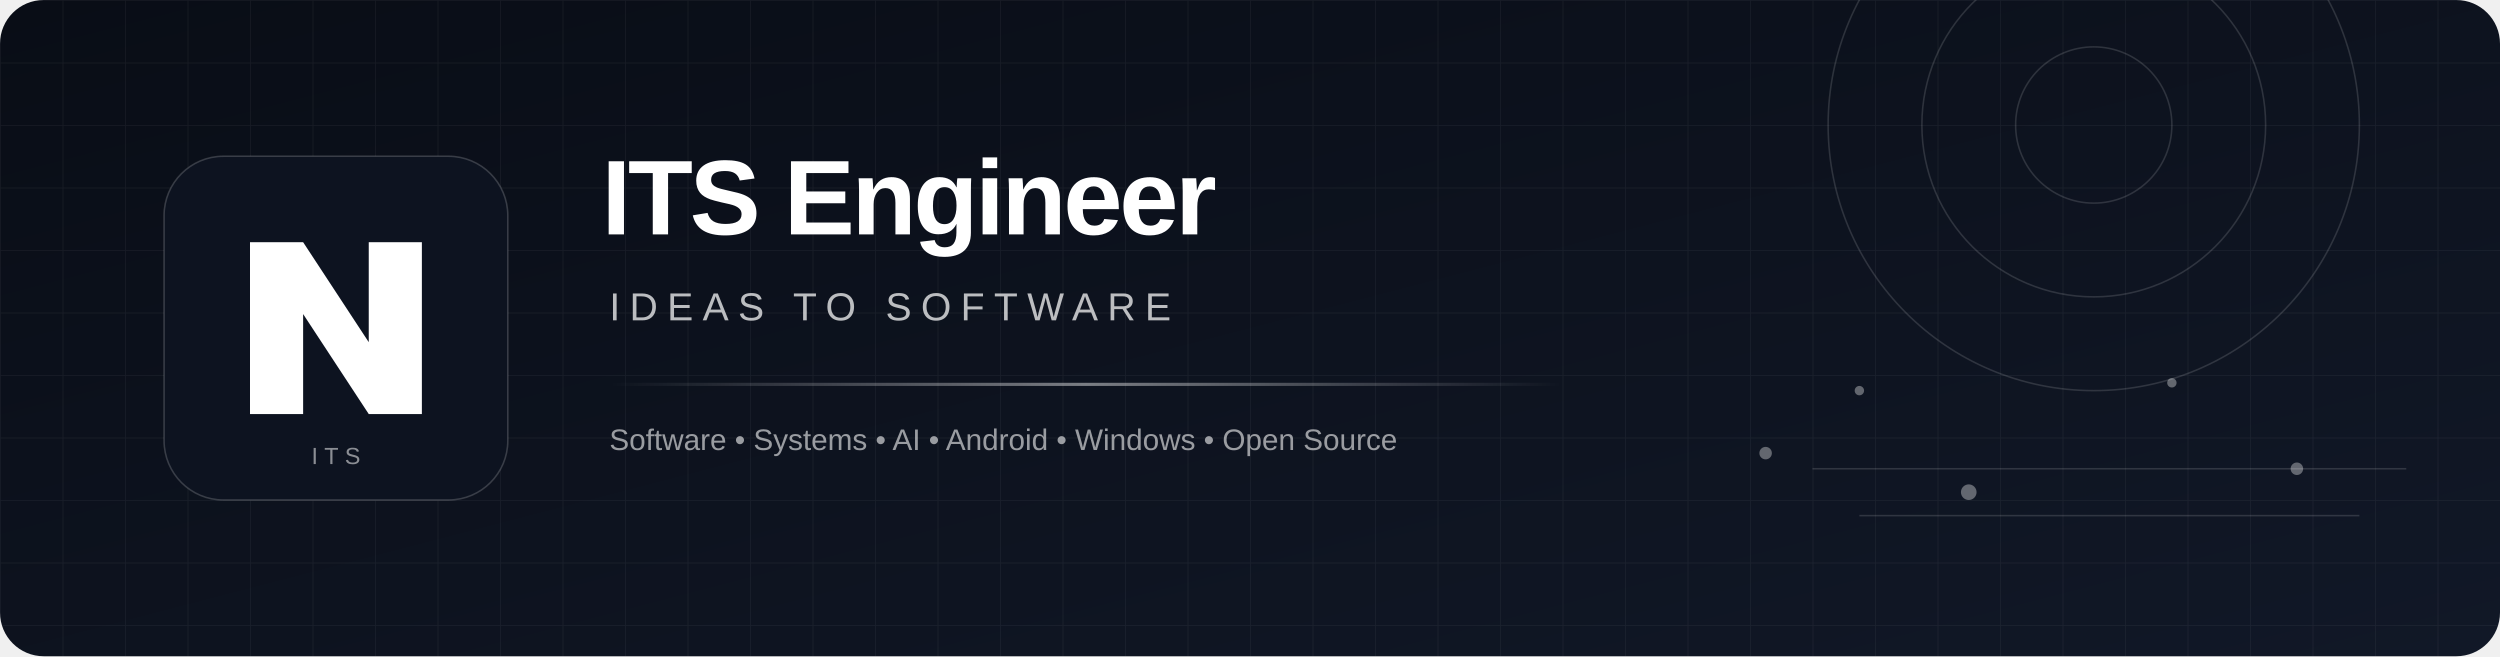
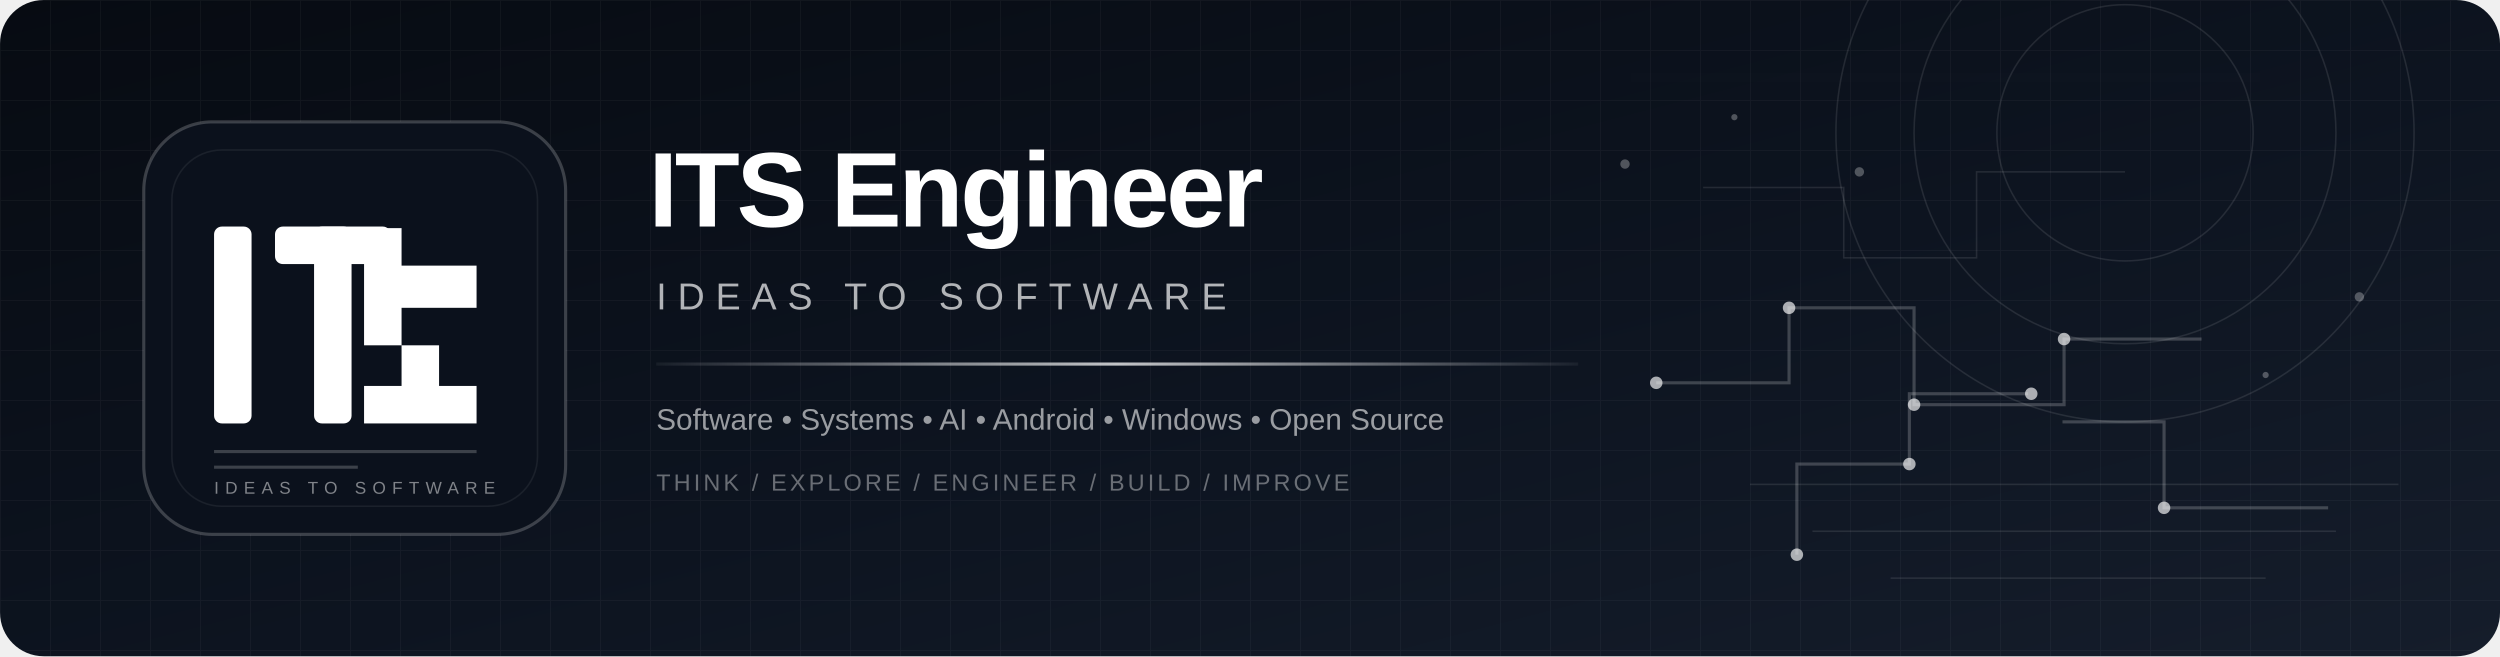
<svg xmlns="http://www.w3.org/2000/svg" viewBox="0 0 1600 420" role="img" aria-labelledby="title desc">
  <defs>
    <linearGradient id="bg" x1="0" y1="0" x2="1" y2="1">
-       <stop offset="0" stop-color="#090d16" />
-       <stop offset="1" stop-color="#111827" />
+       <stop offset="0" stop-color="#070b12" />
+       <stop offset="0.55" stop-color="#0d1420" />
+       <stop offset="1" stop-color="#151d2b" />
    </linearGradient>
-     <pattern id="grid" width="40" height="40" patternUnits="userSpaceOnUse">
-       <path d="M40 0H0V40" fill="none" stroke="#ffffff" stroke-opacity=".055" />
+     <linearGradient id="accent" x1="0" y1="0" x2="1" y2="0">
+       <stop offset="0" stop-color="#ffffff" stop-opacity="0.05" />
+       <stop offset="0.5" stop-color="#ffffff" stop-opacity="0.75" />
+       <stop offset="1" stop-color="#ffffff" stop-opacity="0.05" />
+     </linearGradient>
+     <pattern id="grid" width="32" height="32" patternUnits="userSpaceOnUse">
+       <path d="M32 0H0V32" fill="none" stroke="#ffffff" stroke-opacity="0.045" />
    </pattern>
-     <linearGradient id="line" x1="0" y1="0" x2="1" y2="0">
-       <stop stop-color="#fff" stop-opacity="0" />
-       <stop offset=".5" stop-color="#fff" stop-opacity=".45" />
-       <stop offset="1" stop-color="#fff" stop-opacity="0" />
-     </linearGradient>
+     <filter id="soft" x="-30%" y="-30%" width="160%" height="160%">
+       <feGaussianBlur stdDeviation="8" />
+     </filter>
  </defs>
  <rect width="1600" height="420" rx="28" fill="url(#bg)" />
  <rect width="1600" height="420" rx="28" fill="url(#grid)" />
-   <g fill="none" stroke="#fff" stroke-opacity=".14">
-     <circle cx="1340" cy="80" r="170" />
-     <circle cx="1340" cy="80" r="110" />
-     <circle cx="1340" cy="80" r="50" />
-     <path d="M1160 300H1540M1190 330H1510" />
+   <g fill="none" stroke="#ffffff" stroke-opacity="0.10">
+     <circle cx="1360" cy="85" r="185" />
+     <circle cx="1360" cy="85" r="135" />
+     <circle cx="1360" cy="85" r="82" />
+     <path d="M1120 310H1535M1160 340H1495M1210 370H1450" />
+     <path d="M1090 120h90v45h85v-55h95" />
  </g>
-   <g transform="translate(105 100)">
-     <rect x="0" y="0" width="220" height="220" rx="38" fill="#0d1320" stroke="#fff" stroke-opacity=".18" />
-     <path d="M55 165V55h34l42 64V55h34v110h-34l-42-64v64H55Z" fill="#fff" />
-     <path d="M165 55h0" stroke="#fff" stroke-width="1" />
-     <text x="110" y="197" fill="#fff" fill-opacity=".52" font-family="Arial,Helvetica,sans-serif" font-size="15" text-anchor="middle" letter-spacing="4">ITS</text>
+   <g fill="none" stroke="#ffffff" stroke-opacity="0.20" stroke-width="2">
+     <path d="M1060 245h85v-48h80v62h96v-42h88" />
+     <path d="M1150 355v-58h72v-45h76" />
+     <path d="M1320 270h65v55h105" />
  </g>
-   <g fill="#fff" font-family="Arial,Helvetica,sans-serif">
-     <text x="385" y="150" font-size="68" font-weight="700" letter-spacing="-2">ITS Engineer</text>
-     <text x="390" y="205" font-size="25" fill-opacity=".72" letter-spacing="6">IDEAS TO SOFTWARE</text>
-     <rect x="390" y="245" width="610" height="2" fill="url(#line)" />
-     <text x="390" y="288" font-size="19" fill-opacity=".58">Software • Systems • AI • Android • Windows • Open Source</text>
+   <g fill="#ffffff" fill-opacity="0.65">
+     <circle cx="1060" cy="245" r="4" />
+     <circle cx="1145" cy="197" r="4" />
+     <circle cx="1225" cy="259" r="4" />
+     <circle cx="1321" cy="217" r="4" />
+     <circle cx="1150" cy="355" r="4" />
+     <circle cx="1222" cy="297" r="4" />
+     <circle cx="1300" cy="252" r="4" />
+     <circle cx="1385" cy="325" r="4" />
  </g>
-   <g fill="#fff" fill-opacity=".35">
-     <circle cx="1130" cy="290" r="4" />
-     <circle cx="1190" cy="250" r="3" />
-     <circle cx="1260" cy="315" r="5" />
-     <circle cx="1390" cy="245" r="3" />
-     <circle cx="1470" cy="300" r="4" />
+   <g transform="translate(92 78)">
+     <rect width="270" height="264" rx="44" fill="#0b111c" stroke="#ffffff" stroke-opacity="0.20" stroke-width="2" />
+     <rect x="18" y="18" width="234" height="228" rx="32" fill="none" stroke="#ffffff" stroke-opacity="0.07" />
+     <g fill="#ffffff">
+       <rect x="45" y="67" width="24" height="126" rx="5" />
+       <rect x="84" y="67" width="74" height="24" rx="5" />
+       <rect x="109" y="67" width="24" height="126" rx="5" />
+       <path d="M213 68h-48v24h48v27h-48v50h48v24h-72v-24h48v-26h-48V68h72z" />
+     </g>
+     <g fill="none" stroke="#ffffff" stroke-opacity="0.20" stroke-width="2">
+       <path d="M45 211h168" />
+       <path d="M45 221h92" />
+     </g>
+     <text x="135" y="238" fill="#ffffff" fill-opacity="0.48" font-family="Arial,Helvetica,sans-serif" font-size="11" text-anchor="middle" letter-spacing="4">IDEAS TO SOFTWARE</text>
  </g>
+   <g fill="#ffffff" font-family="Arial,Helvetica,sans-serif">
+     <text x="415" y="145" font-size="68" font-weight="700" letter-spacing="-2">ITS Engineer</text>
+     <text x="420" y="198" font-size="24" fill-opacity="0.68" letter-spacing="7">IDEAS TO SOFTWARE</text>
+     <rect x="420" y="232" width="590" height="2" fill="url(#accent)" />
+     <text x="420" y="275" font-size="19" fill-opacity="0.58">Software • Systems • AI • Android • Windows • Open Source</text>
+     <text x="420" y="314" font-size="15" fill-opacity="0.38" letter-spacing="2">THINK  /  EXPLORE  /  ENGINEER  /  BUILD  /  IMPROVE</text>
+   </g>
+   <g fill="#ffffff" fill-opacity="0.28">
+     <circle cx="1040" cy="105" r="3" />
+     <circle cx="1110" cy="75" r="2" />
+     <circle cx="1190" cy="110" r="3" />
+     <circle cx="1510" cy="190" r="3" />
+     <circle cx="1450" cy="240" r="2" />
+   </g>
+   <rect x="1035" y="48" width="420" height="3" rx="2" fill="#ffffff" fill-opacity="0.08" filter="url(#soft)" />
</svg>
